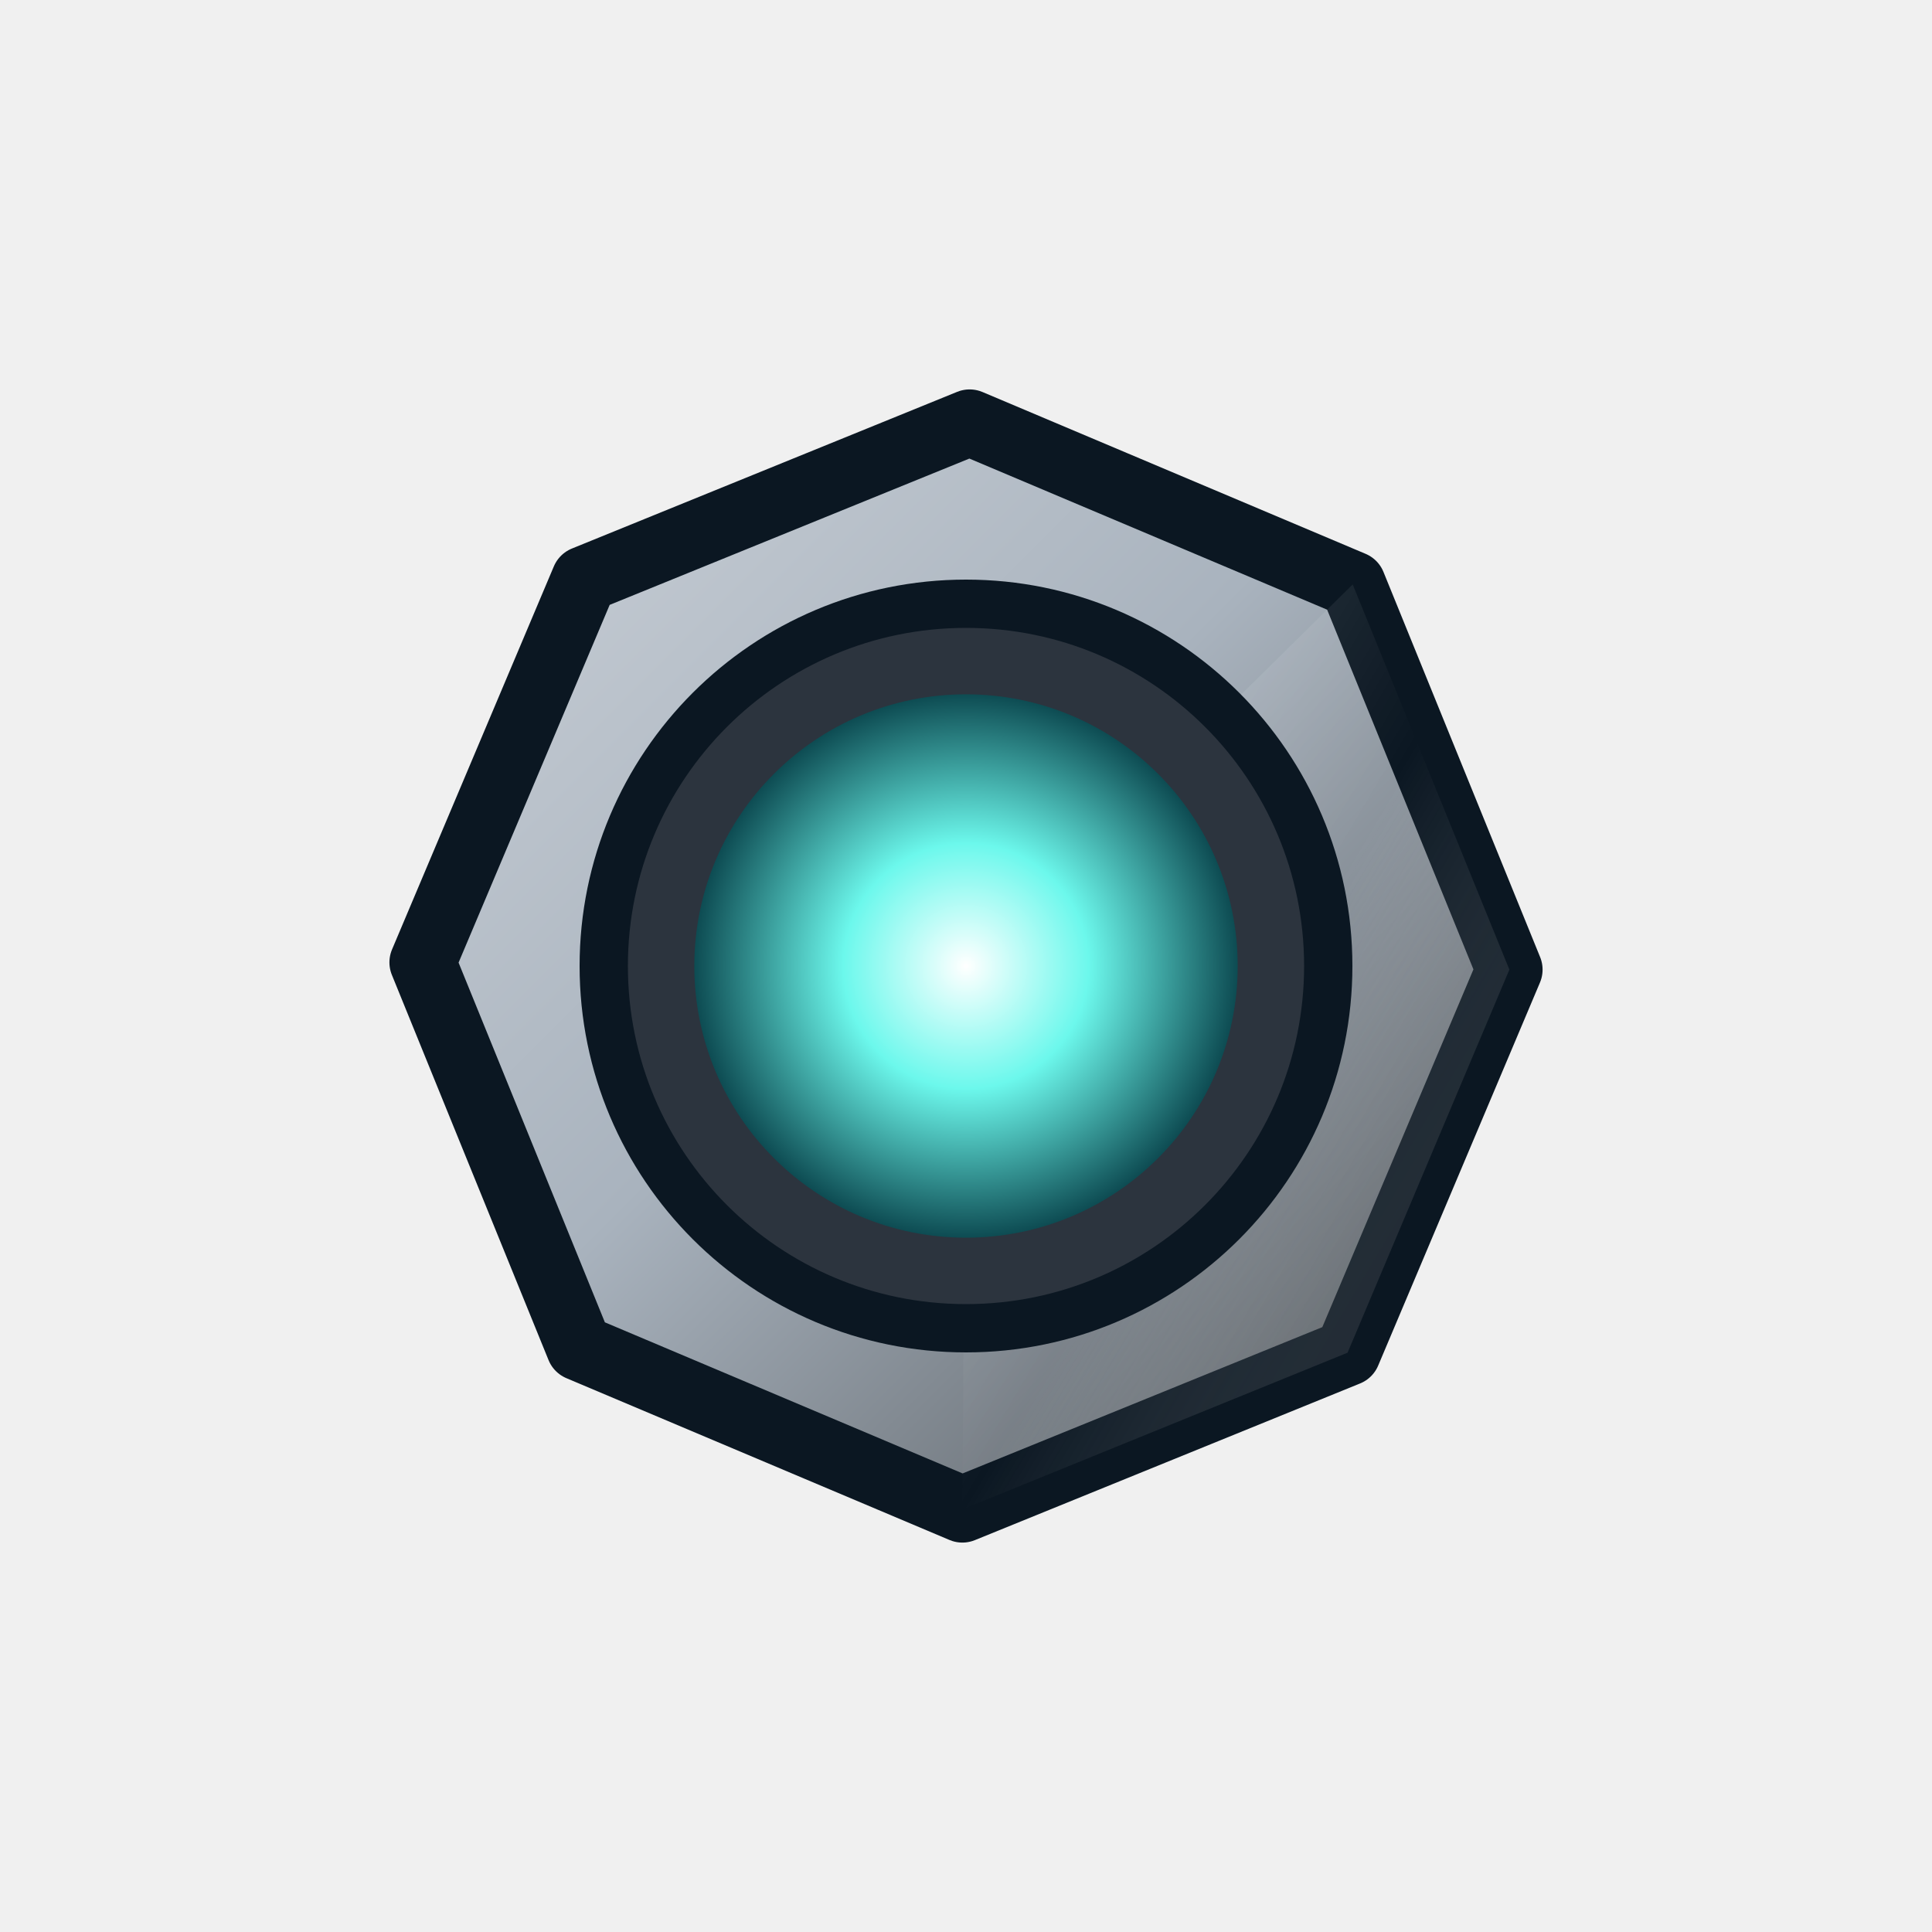
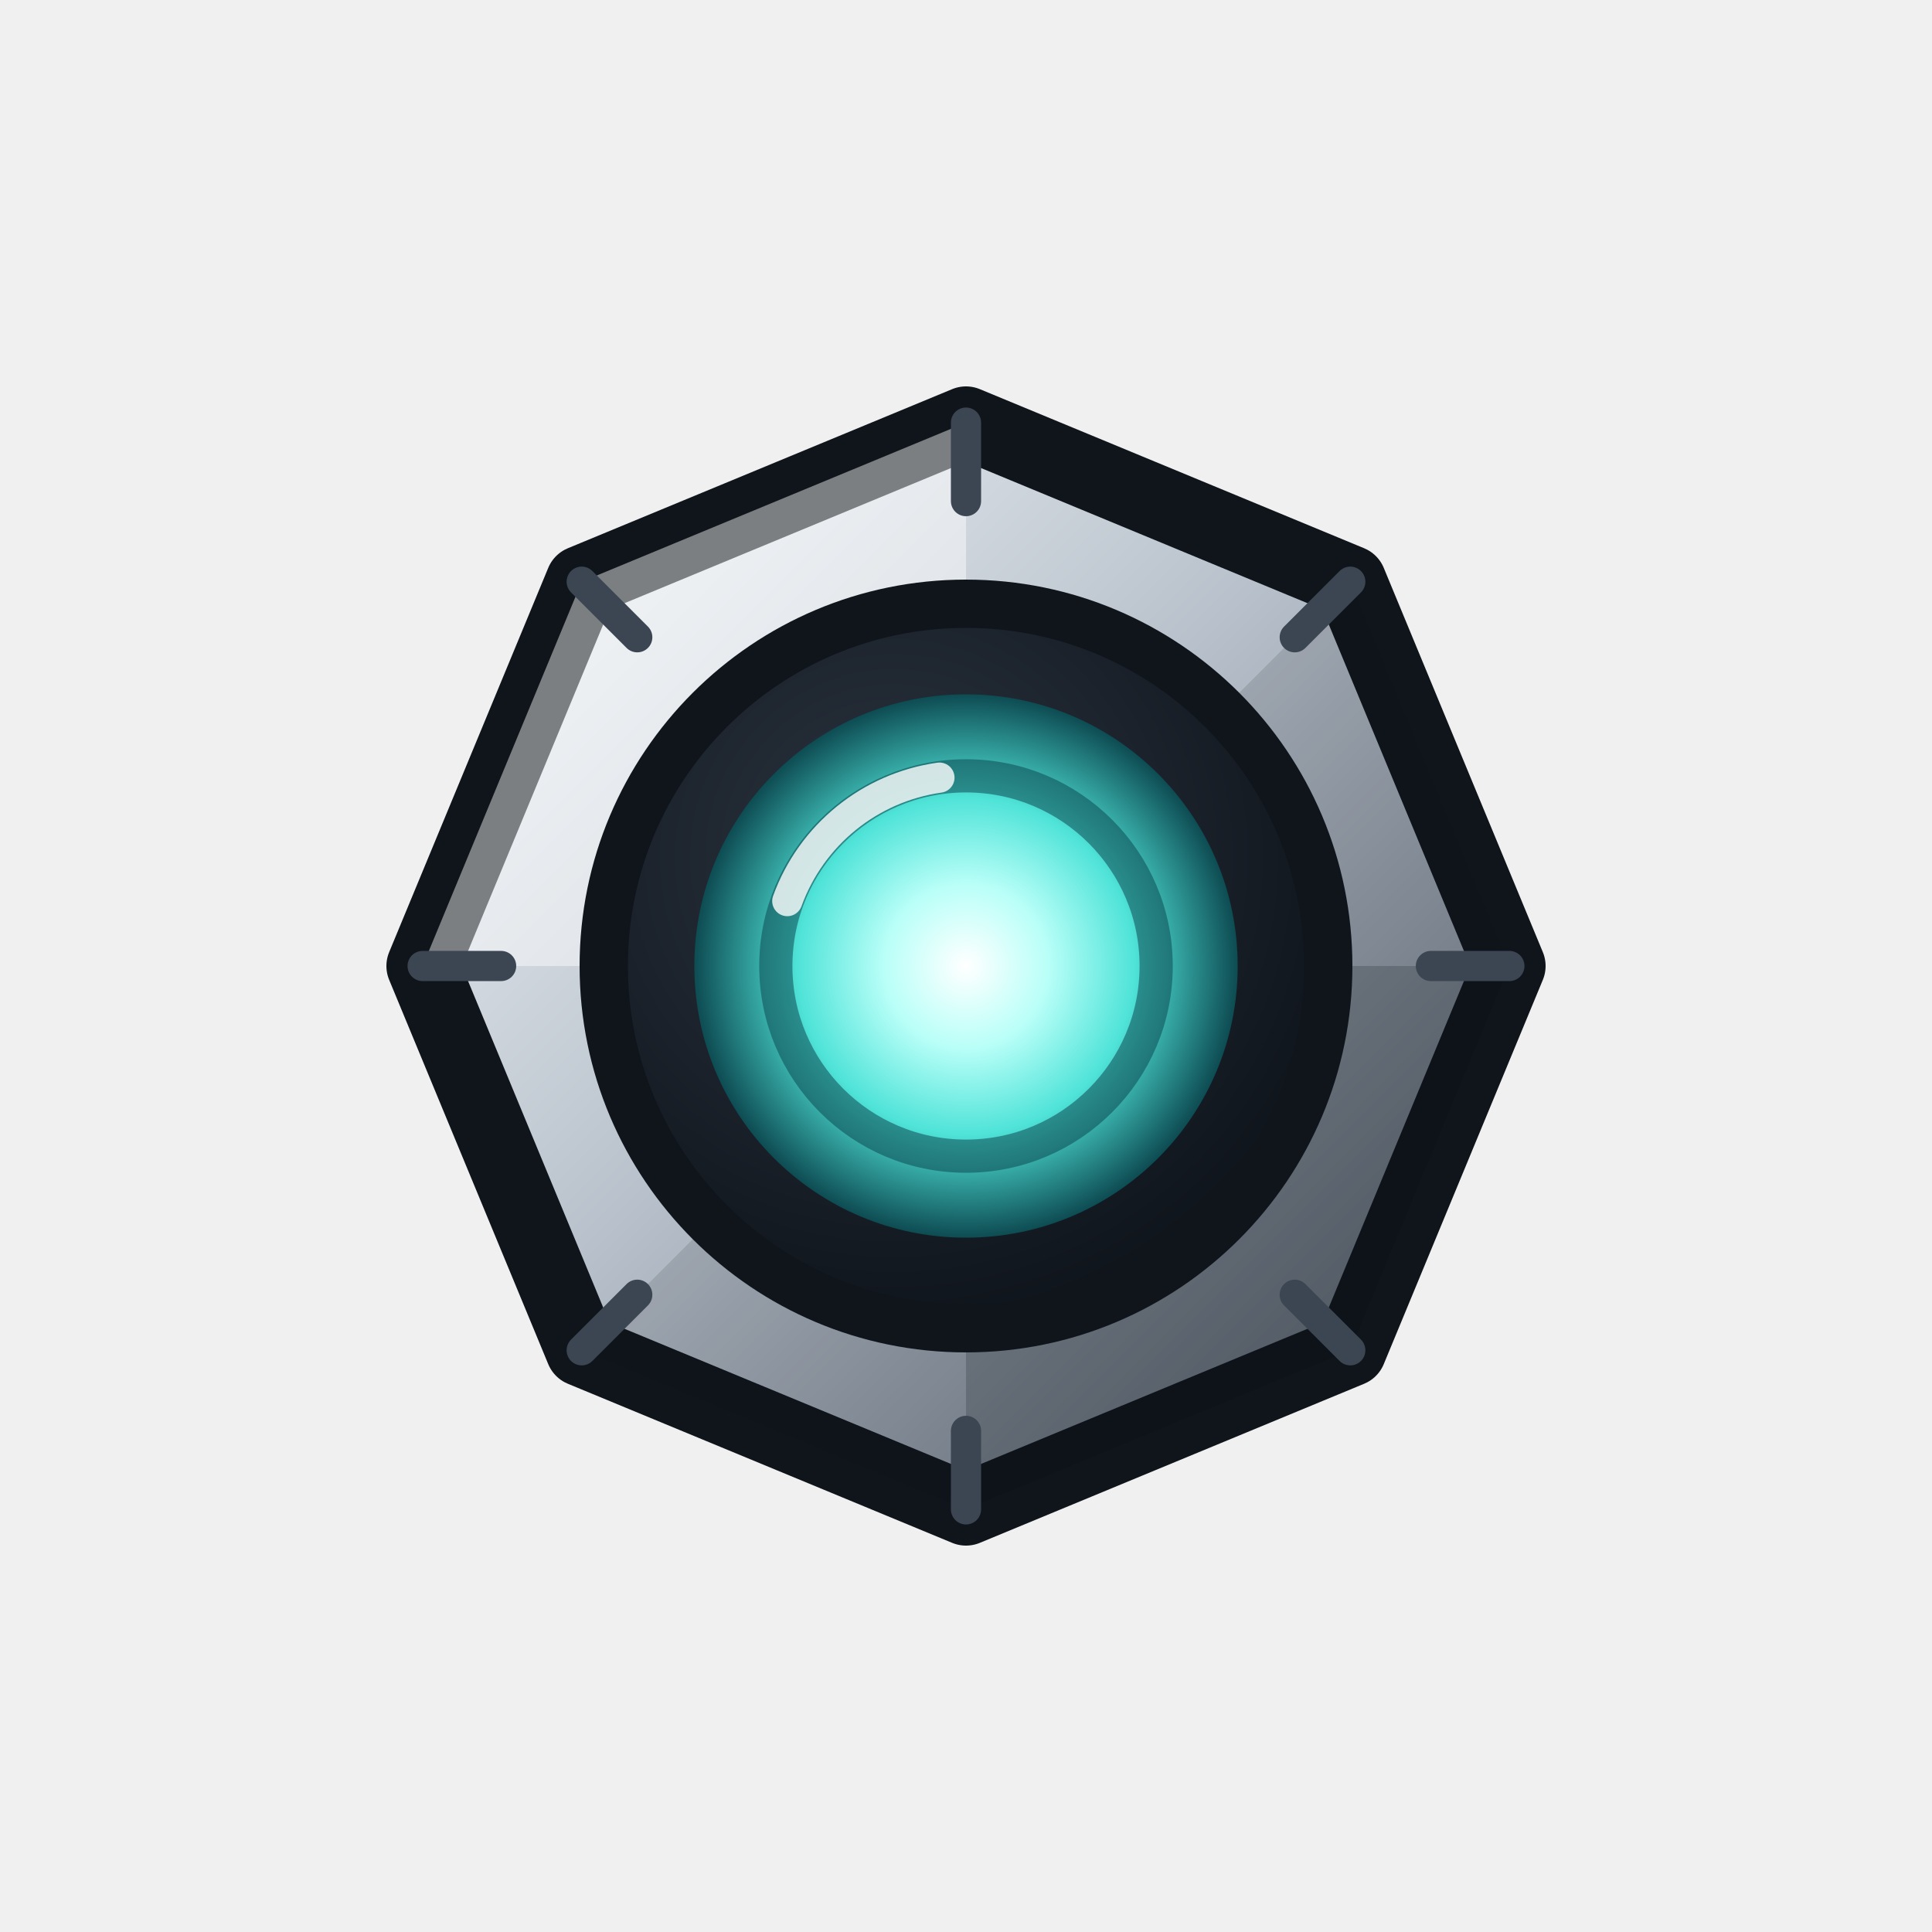
<svg xmlns="http://www.w3.org/2000/svg" viewBox="0 0 64 64">
  <defs>
    <linearGradient id="accent-fill" x1="0" y1="0" x2="1" y2="1">
-       <stop id="accent-light" offset="0" stop-color="#f2b393" />
-       <stop id="accent-base" offset="0.5" stop-color="#e8743b" />
-       <stop id="accent-dark" offset="1" stop-color="#8b4623" />
+       <stop id="accent-light" offset="0" stop-color="#ffa36b" />
+       <stop id="accent-base" offset="0.55" stop-color="#e8743b" />
+       <stop id="accent-dark" offset="1" stop-color="#9c4119" />
    </linearGradient>
-     <linearGradient id="ma9b3be4055" x1="0" y1="0" x2="1" y2="1">
-       <stop offset="0" stop-color="#cbd1d8" />
-       <stop offset="0.45" stop-color="#a9b3be" />
-       <stop offset="1" stop-color="#4c5155" />
+     <linearGradient id="case" x1="0" y1="0" x2="1" y2="1">
+       <stop offset="0" stop-color="#f7fafc" />
+       <stop offset="0.45" stop-color="#b9c2cc" />
+       <stop offset="1" stop-color="#56616e" />
    </linearGradient>
-     <linearGradient id="sheen" x1="0" y1="0" x2="1" y2="1">
-       <stop offset="0" stop-color="#ffffff" stop-opacity="0.22" />
-       <stop offset="0.5" stop-color="#ffffff" stop-opacity="0" />
-       <stop offset="1" stop-color="#03070c" stop-opacity="0.4" />
-     </linearGradient>
+     <radialGradient id="well" cx="0.4" cy="0.35" r="0.75">
+       <stop offset="0" stop-color="#2b3440" />
+       <stop offset="1" stop-color="#0b1016" />
+     </radialGradient>
    <radialGradient id="core" cx="0.5" cy="0.5" r="0.5">
      <stop offset="0" stop-color="#ffffff" />
-       <stop offset="0.45" stop-color="#6cf8ec" />
+       <stop offset="0.3" stop-color="#b9fff8" />
+       <stop offset="0.62" stop-color="#4fe3d8" />
      <stop offset="1" stop-color="#0d4b52" />
    </radialGradient>
  </defs>
-   <g id="base" stroke="#0b1722" stroke-width="2.2" stroke-linejoin="round" stroke-linecap="round">
-     <path d="M32.12 14 L44.81 19.36 L50 32.12 L44.64 44.81 L31.88 50 L19.19 44.64 L14 31.88 L19.36 19.19 Z" fill="url(#ma9b3be4055)" />
-     <path d="M44.81 19.36 L50 32.12 L44.64 44.81 L31.88 50 L32 32 Z" fill="url(#sheen)" stroke="none" />
-     <circle cx="32" cy="32" r="12" fill="#2c343e" stroke-width="1.6" />
+   <g id="base" stroke="#10151c" stroke-width="2.4" stroke-linejoin="round" stroke-linecap="round">
+     <path d="M32 14 L44.73 19.27 L50 32 L44.73 44.73 L32 50 L19.27 44.73 L14 32 L19.27 19.27 Z" fill="url(#case)" />
+     <path d="M32 32 L14 32 L19.27 19.27 Z M32 32 L19.27 19.27 L32 14 Z" fill="#ffffff" fill-opacity="0.45" stroke="none" />
+     <path d="M32 32 L50 32 L44.73 44.73 Z M32 32 L44.73 44.73 L32 50 Z" fill="#0a0f16" fill-opacity="0.3" stroke="none" />
+     <path d="M32 32 L44.73 19.27 L50 32 Z M32 32 L32 50 L19.27 44.73 Z" fill="#0a0f16" fill-opacity="0.12" stroke="none" />
+     <path d="M32 16.6 L32 14 M42.89 21.11 L44.73 19.27 M47.4 32 L50 32 M42.89 42.89 L44.73 44.73 M32 47.4 L32 50 M21.11 42.89 L19.27 44.73 M16.6 32 L14 32 M21.11 21.11 L19.27 19.27" fill="none" stroke="#3b4652" stroke-width="1" />
+     <circle cx="32" cy="32" r="12" fill="url(#well)" stroke-width="1.6" />
    <circle cx="32" cy="32" r="9" fill="url(#core)" stroke="none" />
+     <circle cx="32" cy="32" r="6.3" fill="none" stroke="#0d4b52" stroke-opacity="0.55" stroke-width="1.1" />
+     <path d="M26.08 29.85 A6.3 6.3 0 0 1 31.12 25.76" fill="none" stroke="#ffffff" stroke-opacity="0.8" stroke-width="1" />
  </g>
  <g id="accent" />
</svg>
